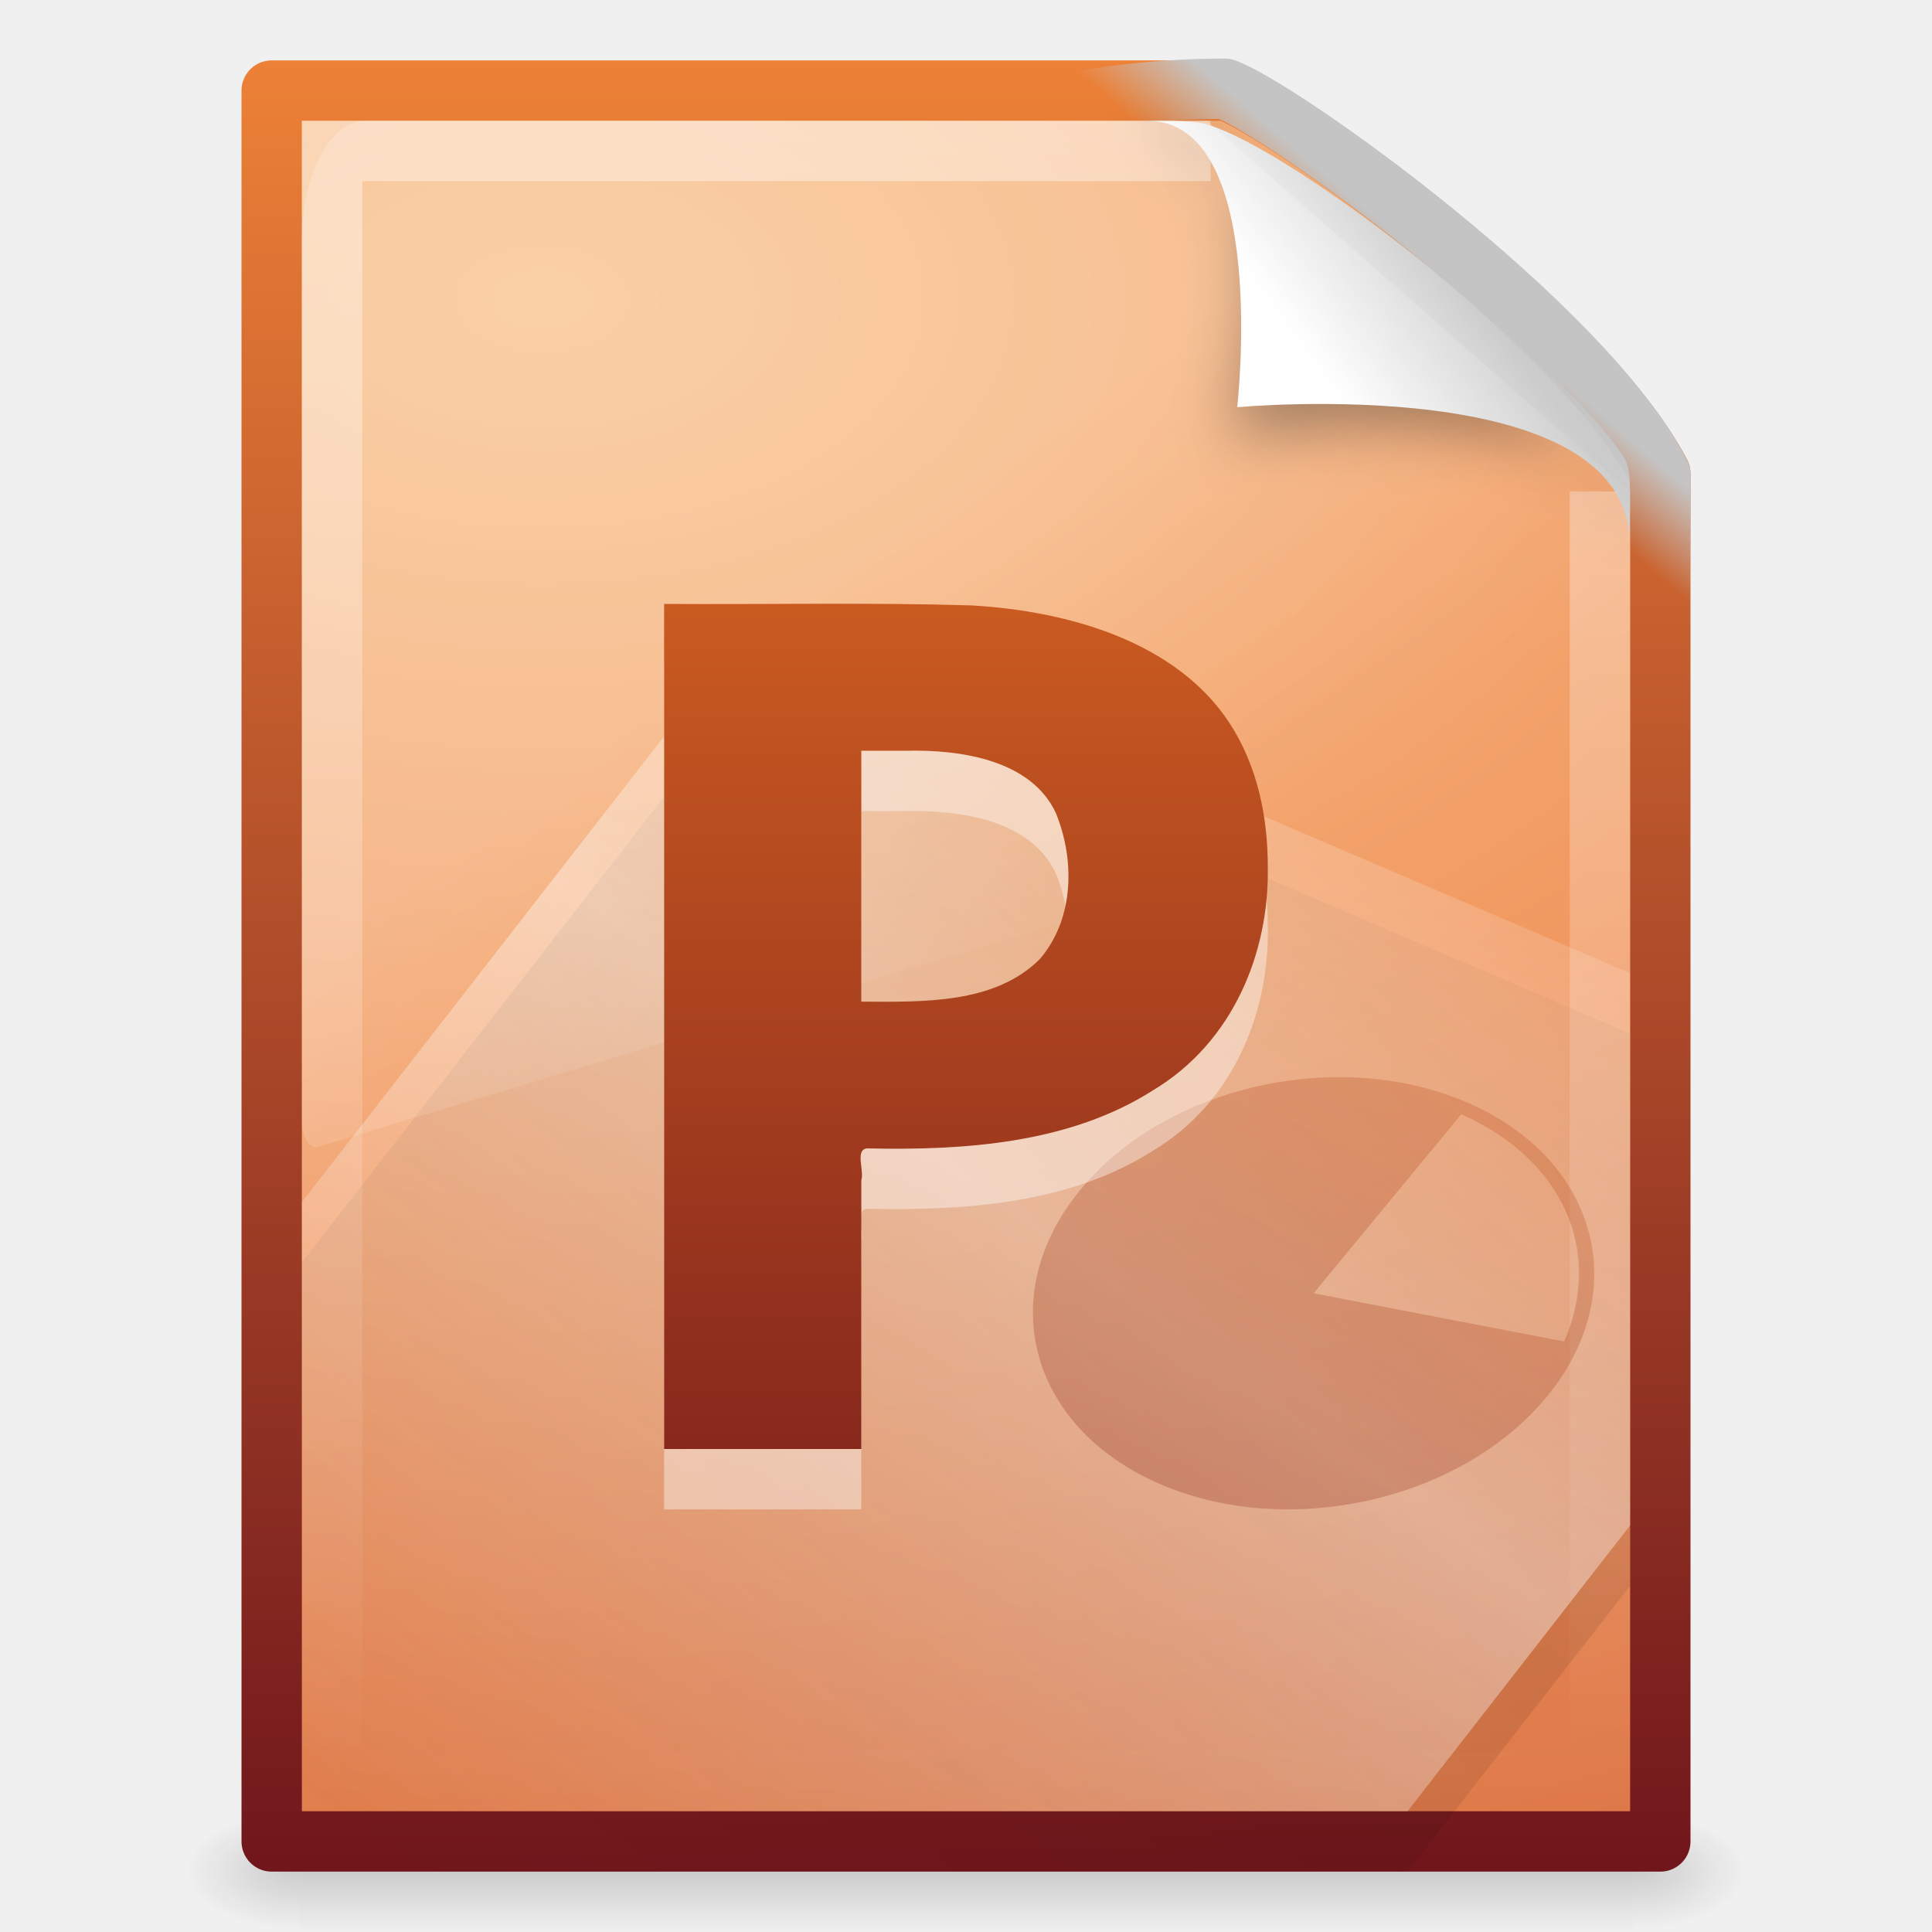
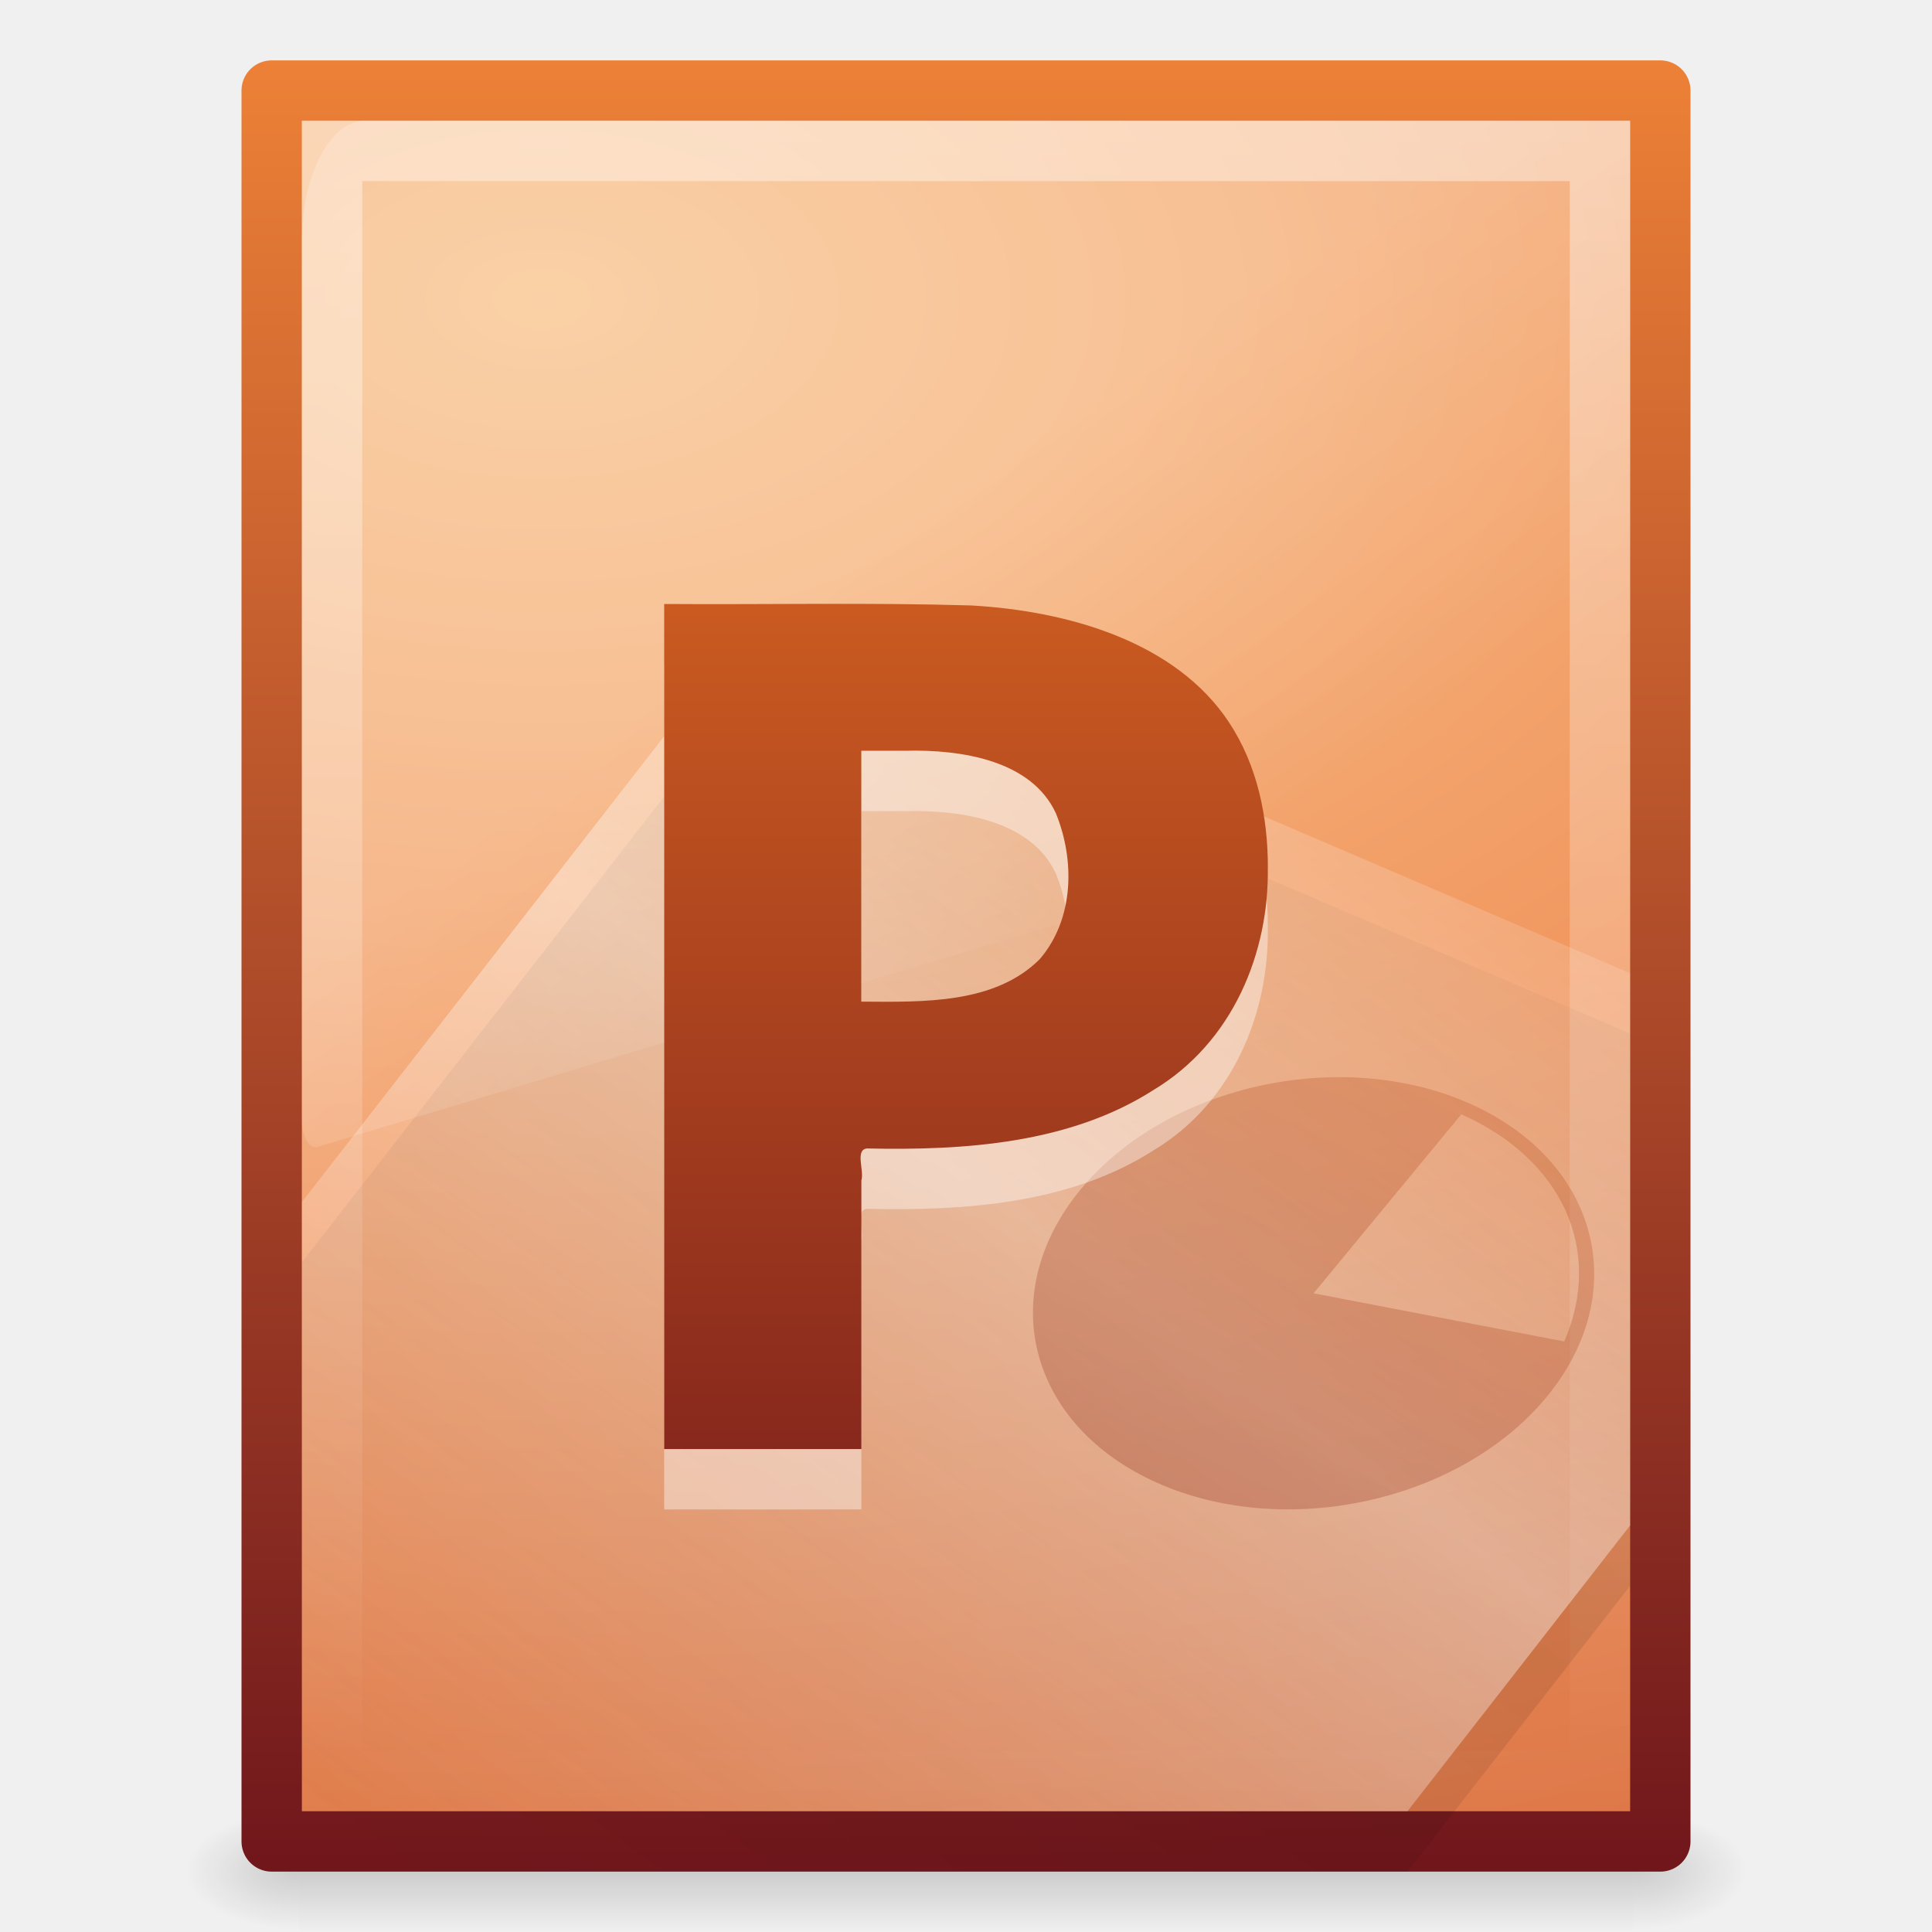
<svg xmlns="http://www.w3.org/2000/svg" xmlns:xlink="http://www.w3.org/1999/xlink" version="1.0" width="32" height="32" id="svg3486">
  <defs id="defs3488">
    <linearGradient id="linearGradient5048">
      <stop id="stop5050" style="stop-color:#000000;stop-opacity:0" offset="0" />
      <stop id="stop5056" style="stop-color:#000000;stop-opacity:1" offset="0.5" />
      <stop id="stop5052" style="stop-color:#000000;stop-opacity:0" offset="1" />
    </linearGradient>
-     <linearGradient x1="302.857" y1="366.648" x2="302.857" y2="609.505" id="linearGradient2690" xlink:href="#linearGradient5048" gradientUnits="userSpaceOnUse" gradientTransform="matrix(4.5769278e-2,0,0,8.2352934e-3,-0.5423243,26.98055)" />
-     <radialGradient cx="605.714" cy="486.648" r="117.143" fx="605.714" fy="486.648" id="radialGradient2687" xlink:href="#linearGradient5060" gradientUnits="userSpaceOnUse" gradientTransform="matrix(-1.5663176e-2,0,0,8.2352934e-3,14.38957,26.98057)" />
+     <linearGradient x1="302.857" y1="366.648" x2="302.857" y2="609.505" id="linearGradient2690" xlink:href="#linearGradient5048" gradientUnits="userSpaceOnUse" gradientTransform="matrix(0.04576928,0,0,0.00823529,-0.5423243,26.98055)" />
+     <radialGradient cx="605.714" cy="486.648" r="117.143" fx="605.714" fy="486.648" id="radialGradient2687" xlink:href="#linearGradient5060" gradientUnits="userSpaceOnUse" gradientTransform="matrix(-0.01566318,0,0,0.00823529,14.38957,26.98057)" />
    <linearGradient id="linearGradient5060">
      <stop id="stop5062" style="stop-color:#000000;stop-opacity:1" offset="0" />
      <stop id="stop5064" style="stop-color:#000000;stop-opacity:0" offset="1" />
    </linearGradient>
-     <radialGradient cx="605.714" cy="486.648" r="117.143" fx="605.714" fy="486.648" id="radialGradient2684" xlink:href="#linearGradient5060" gradientUnits="userSpaceOnUse" gradientTransform="matrix(1.566318e-2,0,0,8.2352934e-3,17.61043,26.98057)" />
+     <radialGradient cx="605.714" cy="486.648" r="117.143" fx="605.714" fy="486.648" id="radialGradient2684" xlink:href="#linearGradient5060" gradientUnits="userSpaceOnUse" gradientTransform="matrix(0.01566318,0,0,0.00823529,17.61043,26.98057)" />
    <linearGradient id="linearGradient2490-113-580">
      <stop id="stop5567" style="stop-color:#71171c;stop-opacity:1" offset="0" />
      <stop id="stop5569" style="stop-color:#ed8137;stop-opacity:1" offset="1" />
    </linearGradient>
    <linearGradient x1="-51.786" y1="53.624" x2="-51.786" y2="2.906" id="linearGradient2680" xlink:href="#linearGradient2490-113-580" gradientUnits="userSpaceOnUse" gradientTransform="matrix(0.5306414,0,0,0.5897023,39.2696,-0.7919077)" />
    <linearGradient id="linearGradient5344-867">
      <stop id="stop5559" style="stop-color:#f9c590;stop-opacity:1" offset="0" />
      <stop id="stop5561" style="stop-color:#f19860;stop-opacity:1" offset="0.397" />
      <stop id="stop5563" style="stop-color:#ce5d36;stop-opacity:1" offset="1" />
    </linearGradient>
    <radialGradient cx="14.239" cy="11.49" r="18" fx="14.239" fy="11.49" id="radialGradient2677" xlink:href="#linearGradient5344-867" gradientUnits="userSpaceOnUse" gradientTransform="matrix(0,2.094718,-3.481892,0,48.98269,-24.8608)" />
    <linearGradient id="linearGradient3211">
      <stop id="stop3213" style="stop-color:#ffffff;stop-opacity:1" offset="0" />
      <stop id="stop3215" style="stop-color:#ffffff;stop-opacity:0" offset="1" />
    </linearGradient>
    <linearGradient x1="24" y1="2" x2="24" y2="46.017" id="linearGradient2673" xlink:href="#linearGradient3211" gradientUnits="userSpaceOnUse" gradientTransform="matrix(0.6363646,0,0,0.6279076,0.7272514,0.9302159)" />
    <filter height="1.329" y="-0.164" width="1.297" x="-0.148" id="filter3212">
      <feGaussianBlur id="feGaussianBlur3214" stdDeviation="0.774" />
    </filter>
    <linearGradient id="linearGradient8589">
      <stop id="stop8591" style="stop-color:#fefefe;stop-opacity:1" offset="0" />
      <stop id="stop8593" style="stop-color:#cbcbcb;stop-opacity:1" offset="1" />
    </linearGradient>
    <linearGradient x1="32.892" y1="8.059" x2="36.358" y2="5.457" id="linearGradient2669" xlink:href="#linearGradient8589" gradientUnits="userSpaceOnUse" gradientTransform="matrix(0.6371285,0,0,0.6445638,0.8296804,0.7445175)" />
    <linearGradient id="linearGradient4000-159-371">
      <stop id="stop5573" style="stop-color:#000000;stop-opacity:1" offset="0" />
      <stop id="stop5575" style="stop-color:#000000;stop-opacity:0" offset="1" />
    </linearGradient>
    <linearGradient x1="75.854" y1="28" x2="91" y2="12" id="linearGradient3484" xlink:href="#linearGradient4000-159-371" gradientUnits="userSpaceOnUse" gradientTransform="matrix(0.7681661,0,0,0.5930025,-40.68037,5.212029)" spreadMethod="reflect" />
    <linearGradient id="linearGradient8265-821-176-38-919-66-249">
      <stop id="stop2687" style="stop-color:#ffffff;stop-opacity:1" offset="0" />
      <stop id="stop2689" style="stop-color:#ffffff;stop-opacity:0" offset="1" />
    </linearGradient>
    <linearGradient x1="16.626" y1="15.298" x2="20.055" y2="24.628" id="linearGradient2666" xlink:href="#linearGradient8265-821-176-38-919-66-249" gradientUnits="userSpaceOnUse" gradientTransform="matrix(0.4789115,0,0,0.9110951,4.506122,-3.4381)" />
    <linearGradient id="linearGradient5293-366-550">
      <stop id="stop5579" style="stop-color:#ffffff;stop-opacity:1" offset="0" />
      <stop id="stop5581" style="stop-color:#ffffff;stop-opacity:0" offset="1" />
    </linearGradient>
    <linearGradient x1="75.854" y1="28" x2="91" y2="12" id="linearGradient3481" xlink:href="#linearGradient5293-366-550" gradientUnits="userSpaceOnUse" gradientTransform="matrix(0.7681661,0,0,0.5930025,-40.5969,4.140344)" spreadMethod="reflect" />
    <linearGradient id="linearGradient4267">
      <stop id="stop4269" style="stop-color:#c4c4c4;stop-opacity:1" offset="0" />
      <stop id="stop4271" style="stop-color:#c4c4c4;stop-opacity:0" offset="1" />
    </linearGradient>
    <linearGradient x1="35.517" y1="4.858" x2="34.103" y2="6.544" id="linearGradient2663" xlink:href="#linearGradient4267" gradientUnits="userSpaceOnUse" gradientTransform="matrix(0.637677,0,0,0.6601523,1.036416,1.169885)" />
    <linearGradient x1="53.4" y1="70.079" x2="106.992" y2="-18.244" id="linearGradient3478" xlink:href="#linearGradient2490-113-373" gradientUnits="userSpaceOnUse" gradientTransform="matrix(0.2684284,0,0,0.2078778,1.950156,15.81226)" spreadMethod="reflect" />
    <linearGradient id="linearGradient2490-113-373">
      <stop id="stop5625" style="stop-color:#71171c;stop-opacity:1" offset="0" />
      <stop id="stop5627" style="stop-color:#ec7422;stop-opacity:1" offset="1" />
    </linearGradient>
    <linearGradient x1="24.239" y1="42.236" x2="24.239" y2="1.598" id="linearGradient2612" xlink:href="#linearGradient2490-113-373" gradientUnits="userSpaceOnUse" gradientTransform="matrix(0.7071977,0,0,0.6425817,1.918768,1.731565)" />
+     <linearGradient xlink:href="#linearGradient2490-113-373" id="linearGradient3047" gradientUnits="userSpaceOnUse" gradientTransform="matrix(0.7071977,0,0,0.6425817,1.918768,1.731565)" x1="24.239" y1="42.236" x2="24.239" y2="1.598" />
+     <linearGradient xlink:href="#linearGradient2490-113-373" id="linearGradient3051" gradientUnits="userSpaceOnUse" gradientTransform="matrix(0.2684284,0,0,0.2078778,1.950156,15.81226)" spreadMethod="reflect" x1="53.4" y1="70.079" x2="106.992" y2="-18.244" />
+     <linearGradient xlink:href="#linearGradient4267" id="linearGradient3054" gradientUnits="userSpaceOnUse" gradientTransform="matrix(0.637677,0,0,0.6601523,1.036416,1.169885)" x1="35.517" y1="4.858" x2="34.103" y2="6.544" />
+     <linearGradient xlink:href="#linearGradient5293-366-550" id="linearGradient3057" gradientUnits="userSpaceOnUse" gradientTransform="matrix(0.7681661,0,0,0.5930025,-40.5969,4.140344)" spreadMethod="reflect" x1="75.854" y1="28" x2="91" y2="12" />
+     <linearGradient xlink:href="#linearGradient8265-821-176-38-919-66-249" id="linearGradient3060" gradientUnits="userSpaceOnUse" gradientTransform="matrix(0.4789115,0,0,0.9110951,4.506122,-3.4381)" x1="16.626" y1="15.298" x2="20.055" y2="24.628" />
+     <linearGradient xlink:href="#linearGradient4000-159-371" id="linearGradient3063" gradientUnits="userSpaceOnUse" gradientTransform="matrix(0.7681661,0,0,0.5930025,-40.68037,5.212029)" spreadMethod="reflect" x1="75.854" y1="28" x2="91" y2="12" />
+     <linearGradient xlink:href="#linearGradient8589" id="linearGradient3066" gradientUnits="userSpaceOnUse" gradientTransform="matrix(0.6371285,0,0,0.6445638,0.8296804,0.7445175)" x1="32.892" y1="8.059" x2="36.358" y2="5.457" />
+     <linearGradient xlink:href="#linearGradient3211" id="linearGradient3070" gradientUnits="userSpaceOnUse" gradientTransform="matrix(0.6363646,0,0,0.6279076,0.7272514,0.9302159)" x1="24" y1="2" x2="24" y2="46.017" />
+     <radialGradient xlink:href="#linearGradient5344-867" id="radialGradient3073" gradientUnits="userSpaceOnUse" gradientTransform="matrix(0,2.094718,-3.481892,0,48.98269,-24.8608)" cx="14.239" cy="11.49" fx="14.239" fy="11.49" r="18" />
+     <linearGradient xlink:href="#linearGradient2490-113-580" id="linearGradient3075" gradientUnits="userSpaceOnUse" gradientTransform="matrix(0.5306414,0,0,0.5897023,39.2696,-0.7919077)" x1="-51.786" y1="53.624" x2="-51.786" y2="2.906" />
+     <radialGradient xlink:href="#linearGradient5060" id="radialGradient3078" gradientUnits="userSpaceOnUse" gradientTransform="matrix(0.01566318,0,0,0.00823529,17.61043,26.98057)" cx="605.714" cy="486.648" fx="605.714" fy="486.648" r="117.143" />
+     <radialGradient xlink:href="#linearGradient5060" id="radialGradient3081" gradientUnits="userSpaceOnUse" gradientTransform="matrix(-0.01566318,0,0,0.00823529,14.38957,26.98057)" cx="605.714" cy="486.648" fx="605.714" fy="486.648" r="117.143" />
+     <linearGradient xlink:href="#linearGradient5048" id="linearGradient3084" gradientUnits="userSpaceOnUse" gradientTransform="matrix(0.04576928,0,0,0.00823529,-0.5423243,26.98055)" x1="302.857" y1="366.648" x2="302.857" y2="609.505" />
  </defs>
-   <g id="layer1">
-     <rect width="22.1" height="2" x="4.95" y="30" id="rect2879" style="opacity:0.15;fill:url(#linearGradient2690);fill-opacity:1;fill-rule:nonzero;stroke:none;stroke-width:1;stroke-linecap:round;stroke-linejoin:miter;marker:none;marker-start:none;marker-mid:none;marker-end:none;stroke-miterlimit:4;stroke-dasharray:none;stroke-dashoffset:0;stroke-opacity:1;visibility:visible;display:inline;overflow:visible" />
-     <path d="M 4.95,30 C 4.95,30 4.95,32 4.95,32 C 4.143,32.004 3,31.552 3,31 C 3,30.448 3.9,30 4.95,30 z" id="path2881" style="opacity:0.15;fill:url(#radialGradient2687);fill-opacity:1;fill-rule:nonzero;stroke:none;stroke-width:1;stroke-linecap:round;stroke-linejoin:miter;marker:none;marker-start:none;marker-mid:none;marker-end:none;stroke-miterlimit:4;stroke-dasharray:none;stroke-dashoffset:0;stroke-opacity:1;visibility:visible;display:inline;overflow:visible" />
-     <path d="M 27.05,30 C 27.05,30 27.05,32 27.05,32 C 27.857,32.004 29,31.552 29,31 C 29,30.448 28.1,30 27.05,30 z" id="path2883" style="opacity:0.15;fill:url(#radialGradient2684);fill-opacity:1;fill-rule:nonzero;stroke:none;stroke-width:1;stroke-linecap:round;stroke-linejoin:miter;marker:none;marker-start:none;marker-mid:none;marker-end:none;stroke-miterlimit:4;stroke-dasharray:none;stroke-dashoffset:0;stroke-opacity:1;visibility:visible;display:inline;overflow:visible" />
-     <path d="M 4.5,1.5 C 9.77,1.5 15.041,1.5 20.311,1.5 C 21.236,1.813 26.203,5.376 27.5,7.844 C 27.5,15.396 27.5,22.948 27.5,30.5 C 19.833,30.5 12.167,30.5 4.5,30.5 C 4.5,20.833 4.5,11.167 4.5,1.5 z" id="path4160" style="fill:url(#radialGradient2677);fill-opacity:1;fill-rule:nonzero;stroke:url(#linearGradient2680);stroke-width:1;stroke-linecap:butt;stroke-linejoin:round;marker:none;marker-start:none;marker-mid:none;marker-end:none;stroke-miterlimit:4;stroke-dasharray:none;stroke-dashoffset:0;stroke-opacity:1;visibility:visible;display:inline;overflow:visible;enable-background:accumulate" />
-     <path d="M 26.5,8.139 C 26.5,15.17 26.5,22.469 26.5,29.5 C 19.5,29.5 12.5,29.5 5.5,29.5 C 5.5,20.5 5.5,11.5 5.5,2.5 C 10.312,2.5 15.239,2.5 20.051,2.5" id="path2435" style="opacity:0.4;fill:none;fill-opacity:1;stroke:url(#linearGradient2673);stroke-width:1;stroke-linecap:butt;stroke-linejoin:miter;stroke-miterlimit:4;stroke-dasharray:none;stroke-dashoffset:0;stroke-opacity:1;display:inline" />
-     <path d="M 28.617,0.921 C 32.9,0.921 30.771,9.404 30.771,9.404 C 30.771,9.404 41.128,7.602 41.128,12.223 C 41.128,9.613 29.826,1.495 28.617,0.921 z" transform="matrix(0.6385981,0,0,0.6193639,0.7250758,1.429406)" id="path12038" style="opacity:0.4;fill:#000000;fill-opacity:1;fill-rule:evenodd;stroke:none;stroke-width:1px;stroke-linecap:butt;stroke-linejoin:miter;stroke-opacity:1;display:inline;filter:url(#filter3212)" />
-     <path d="M 19,2 C 21.035,2 20.492,6.745 20.492,6.745 C 20.492,6.745 26.989,6.138 26.989,9 C 26.989,8.303 27.044,7.803 26.904,7.586 C 25.896,6.022 21.543,2.514 19.971,2.054 C 19.853,2.02 19.592,2 19,2 z" id="path4474" style="fill:url(#linearGradient2669);fill-opacity:1;fill-rule:evenodd;stroke:none;stroke-width:1px;stroke-linecap:butt;stroke-linejoin:miter;stroke-opacity:1;display:inline" />
-     <path d="M 12.708,11 C 10.139,14.302 7.57,17.608 5,20.91 C 5,24.272 5,27.638 5,31 C 11.104,31 17.208,31 23.313,31 C 25.001,28.83 25.262,28.499 27,26.266 C 27,23.217 27,20.18 27,17.118 C 21.956,14.958 15.984,12.403 12.708,11 z" id="path3743" style="opacity:0.1;fill:url(#linearGradient3484);fill-opacity:1;fill-rule:nonzero;stroke:none;stroke-width:0.912;stroke-linecap:butt;stroke-linejoin:miter;marker:none;marker-start:none;marker-mid:none;marker-end:none;stroke-miterlimit:4;stroke-dasharray:none;stroke-dashoffset:0;stroke-opacity:1;visibility:visible;display:inline;overflow:visible;enable-background:accumulate" />
-     <path d="M 6.048,2 C 5.469,2 5,2.892 5,3.993 L 5,18.571 C 5.001,18.693 5.03,18.809 5.078,18.89 C 5.126,18.971 5.19,19.01 5.254,18.998 L 26.805,12.506 C 26.916,12.473 26.998,12.292 27,12.079 L 27,8.156 C 27,8.156 19.99,2 19.99,2 L 6.048,2 z" id="path3879" style="opacity:0.2;fill:url(#linearGradient2666);fill-opacity:1;fill-rule:evenodd;stroke:none;stroke-width:1.002;stroke-linecap:round;stroke-linejoin:round;stroke-miterlimit:4;stroke-dasharray:none;stroke-dashoffset:0;stroke-opacity:1" />
-     <path d="M 12.708,10 C 10.139,13.302 7.57,16.608 5,19.91 C 5,23.272 5,26.638 5,30 C 11.104,30 17.208,30 23.313,30 C 25.001,27.83 25.262,27.499 27,25.266 C 27,22.217 27,19.18 27,16.118 C 21.956,13.958 15.984,11.403 12.708,10 z" id="path3697" style="opacity:0.4;fill:url(#linearGradient3481);fill-opacity:1;fill-rule:nonzero;stroke:none;stroke-width:0.912;stroke-linecap:butt;stroke-linejoin:miter;marker:none;marker-start:none;marker-mid:none;marker-end:none;stroke-miterlimit:4;stroke-dasharray:none;stroke-dashoffset:0;stroke-opacity:1;visibility:visible;display:inline;overflow:visible;enable-background:accumulate" />
-     <path d="M 20.287,1.47 C 21.185,1.784 26.241,5.381 27.5,7.853 C 27.5,15.418 27.5,8.398 27.5,15.963 C 1.709,26.347 4.794,1.47 20.287,1.47 z" id="path3883" style="fill:none;stroke:url(#linearGradient2663);stroke-width:1;stroke-linecap:butt;stroke-linejoin:round;stroke-miterlimit:4;stroke-dasharray:none;stroke-dashoffset:0;stroke-opacity:1;display:inline" />
-     <path d="M 17.898,19.702 C 16.467,21.435 17.035,23.611 19.166,24.56 C 21.296,25.509 24.185,24.872 25.616,23.139 C 27.046,21.406 26.478,19.23 24.348,18.281 C 22.217,17.332 19.328,17.969 17.898,19.702 z M 21.757,21.421 L 24.204,18.456 C 25.88,19.202 26.562,20.708 25.908,22.219 L 21.757,21.421 z" id="path5975" style="opacity:0.3;fill:url(#linearGradient3478);fill-opacity:1;fill-rule:nonzero;stroke:none;stroke-width:0.912;stroke-linecap:butt;stroke-linejoin:miter;marker:none;marker-start:none;marker-mid:none;marker-end:none;stroke-miterlimit:4;stroke-dasharray:none;stroke-dashoffset:0;stroke-opacity:1;visibility:visible;display:inline;overflow:visible;enable-background:accumulate" />
-     <path d="M 14.266,17.59 C 15.291,17.596 16.478,17.631 17.225,16.883 C 17.796,16.212 17.803,15.242 17.491,14.472 C 17.087,13.593 15.926,13.41 14.99,13.435 C 14.749,13.435 14.507,13.435 14.266,13.435 C 14.266,14.82 14.266,16.205 14.266,17.59 z M 20.999,15.368 C 21.021,16.772 20.43,18.261 19.097,19.059 C 17.72,19.937 15.989,20.057 14.36,20.021 C 14.157,20.042 14.318,20.393 14.266,20.55 C 14.266,22.034 14.266,23.517 14.266,25 C 13.178,25 12.089,25 11,25 C 11,20.334 11,15.668 11,11.003 C 12.694,11.014 14.388,10.977 16.081,11.027 C 17.703,11.118 19.478,11.632 20.358,12.966 C 20.831,13.685 21,14.539 20.999,15.368 L 20.999,15.368 z" id="path3462" style="font-size:31.585px;font-style:normal;font-variant:normal;font-weight:bold;font-stretch:normal;opacity:0.4;fill:#ffffff;fill-opacity:1;stroke:none;stroke-width:1px;stroke-linecap:butt;stroke-linejoin:miter;stroke-opacity:1;font-family:Droid Sans;-inkscape-font-specification:Droid Sans Bold" />
-     <path d="M 14.266,16.59 C 15.291,16.596 16.478,16.631 17.225,15.883 C 17.796,15.212 17.803,14.242 17.491,13.472 C 17.087,12.593 15.926,12.41 14.99,12.435 C 14.749,12.435 14.507,12.435 14.266,12.435 C 14.266,13.82 14.266,15.205 14.266,16.59 z M 20.999,14.368 C 21.021,15.772 20.43,17.261 19.097,18.059 C 17.72,18.937 15.989,19.057 14.36,19.021 C 14.157,19.042 14.318,19.393 14.266,19.55 C 14.266,21.034 14.266,22.517 14.266,24 C 13.178,24 12.089,24 11,24 C 11,19.334 11,14.668 11,10.003 C 12.694,10.014 14.388,9.977 16.081,10.027 C 17.703,10.118 19.478,10.632 20.358,11.966 C 20.831,12.685 21,13.539 20.999,14.368 L 20.999,14.368 z" id="path2605" style="font-size:31.585px;font-style:normal;font-variant:normal;font-weight:bold;font-stretch:normal;fill:url(#linearGradient2612);fill-opacity:1;stroke:none;stroke-width:1px;stroke-linecap:butt;stroke-linejoin:miter;stroke-opacity:1;font-family:Droid Sans;-inkscape-font-specification:Droid Sans Bold" />
-   </g>
+   <rect style="opacity:0.15;fill:url(#linearGradient3084);fill-opacity:1;fill-rule:nonzero;stroke:none;stroke-width:1;marker:none;visibility:visible;display:inline;overflow:visible" id="rect2879" y="30" x="4.95" height="2" width="22.1" />
+   <path style="opacity:0.15;fill:url(#radialGradient3081);fill-opacity:1;fill-rule:nonzero;stroke:none;stroke-width:1;marker:none;visibility:visible;display:inline;overflow:visible" id="path2881" d="m 4.95,30 c 0,0 0,2 0,2 -0.807,0.004 -1.95,-0.448 -1.95,-1 0,-0.552 0.9,-1 1.95,-1 z" />
+   <path style="opacity:0.15;fill:url(#radialGradient3078);fill-opacity:1;fill-rule:nonzero;stroke:none;stroke-width:1;marker:none;visibility:visible;display:inline;overflow:visible" id="path2883" d="m 27.05,30 c 0,0 0,2 0,2 0.807,0.004 1.95,-0.448 1.95,-1 0,-0.552 -0.9,-1 -1.95,-1 z" />
+   <path style="fill:url(#radialGradient3073);fill-opacity:1;fill-rule:nonzero;stroke:url(#linearGradient3075);stroke-width:1;stroke-linecap:butt;stroke-linejoin:round;stroke-miterlimit:4;stroke-opacity:1;stroke-dasharray:none;stroke-dashoffset:0;marker:none;visibility:visible;display:inline;overflow:visible;enable-background:accumulate" id="path4160" d="M 4.5,1.5 27.5,1.5 c 0,0 0,21.448 0,29 -7.667,0 -15.333,0 -23,0 0,-9.667 0,-29 0,-29 z" />
+   <path style="opacity:0.4;fill:none;stroke:url(#linearGradient3070);stroke-width:1;stroke-linecap:butt;stroke-linejoin:miter;stroke-miterlimit:4;stroke-opacity:1;stroke-dasharray:none;stroke-dashoffset:0;display:inline" id="path2435" d="m 26.5,2 c 0,7.031 0,20.469 0,27.5 -7,0 -14,0 -21,0 0,-9 0,-18 0,-27 4.812,0 15.688,0 20.5,0" />
+   <path style="opacity:0.1;fill:url(#linearGradient3063);fill-opacity:1;fill-rule:nonzero;stroke:none;stroke-width:0.912;marker:none;visibility:visible;display:inline;overflow:visible;enable-background:accumulate" id="path3743" d="m 12.708,11 c -2.57,3.302 -5.139,6.608 -7.708,9.91 0,3.362 0,6.728 0,10.09 6.104,0 12.208,0 18.312,0 1.689,-2.17 1.949,-2.501 3.688,-4.734 0,-3.049 0,-6.086 0,-9.147 C 21.956,14.958 15.984,12.403 12.708,11 z" />
+   <path style="opacity:0.2;fill:url(#linearGradient3060);fill-opacity:1;fill-rule:evenodd;stroke:none" id="path3879" d="M 6.048,2 C 5.469,2 5,2.892 5,3.993 L 5,18.571 c 0.001,0.123 0.03,0.239 0.078,0.32 0.048,0.081 0.112,0.12 0.176,0.107 L 26.805,12.506 C 26.916,12.473 26.998,12.292 27,12.079 L 27,3 27,2 z" />
+   <path style="opacity:0.4;fill:url(#linearGradient3057);fill-opacity:1;fill-rule:nonzero;stroke:none;stroke-width:0.912;marker:none;visibility:visible;display:inline;overflow:visible;enable-background:accumulate" id="path3697" d="m 12.708,10 c -2.57,3.302 -5.139,6.608 -7.708,9.91 0,3.362 0,6.728 0,10.09 6.104,0 12.208,0 18.312,0 1.689,-2.17 1.949,-2.501 3.688,-4.734 0,-3.049 0,-6.086 0,-9.147 C 21.956,13.958 15.984,11.403 12.708,10 z" />
+   <path style="opacity:0.3;fill:url(#linearGradient3051);fill-opacity:1;fill-rule:nonzero;stroke:none;stroke-width:0.912;marker:none;visibility:visible;display:inline;overflow:visible;enable-background:accumulate" id="path5975" d="m 17.898,19.702 c -1.43,1.733 -0.862,3.909 1.268,4.858 2.13,0.949 5.02,0.312 6.45,-1.421 1.43,-1.733 0.862,-3.909 -1.268,-4.858 -2.13,-0.949 -5.02,-0.312 -6.45,1.421 z m 3.859,1.719 2.447,-2.965 c 1.677,0.747 2.358,2.252 1.705,3.763 l -4.152,-0.798 z" />
+   <path style="font-size:31.585px;font-style:normal;font-variant:normal;font-weight:bold;font-stretch:normal;opacity:0.4;fill:#ffffff;fill-opacity:1;stroke:none;font-family:Droid Sans;-inkscape-font-specification:Droid Sans Bold" id="path3462" d="m 14.266,17.59 c 1.024,0.007 2.212,0.042 2.958,-0.706 0.572,-0.672 0.578,-1.641 0.266,-2.411 -0.404,-0.879 -1.564,-1.063 -2.501,-1.038 -0.241,0 -0.482,0 -0.723,0 0,1.385 0,2.77 0,4.155 z m 6.733,-2.221 c 0.021,1.403 -0.57,2.892 -1.902,3.69 -1.377,0.878 -3.108,0.999 -4.737,0.963 -0.203,0.02 -0.042,0.371 -0.093,0.529 0,1.483 0,2.966 0,4.45 -1.089,0 -2.178,0 -3.266,0 0,-4.666 0,-9.332 0,-13.997 1.694,0.012 3.388,-0.026 5.081,0.024 1.622,0.091 3.397,0.605 4.276,1.939 0.474,0.72 0.642,1.573 0.642,2.403 l 2e-6,-10e-7 z" />
+   <path style="font-size:31.585px;font-style:normal;font-variant:normal;font-weight:bold;font-stretch:normal;fill:url(#linearGradient3047);fill-opacity:1;stroke:none;font-family:Droid Sans;-inkscape-font-specification:Droid Sans Bold" id="path2605" d="m 14.266,16.59 c 1.024,0.007 2.212,0.042 2.958,-0.706 0.572,-0.672 0.578,-1.641 0.266,-2.411 -0.404,-0.879 -1.564,-1.063 -2.501,-1.038 -0.241,0 -0.482,0 -0.723,0 0,1.385 0,2.77 0,4.155 z m 6.733,-2.221 c 0.021,1.403 -0.57,2.892 -1.902,3.69 -1.377,0.878 -3.108,0.999 -4.737,0.963 -0.203,0.02 -0.042,0.371 -0.093,0.529 0,1.483 0,2.966 0,4.45 -1.089,0 -2.178,0 -3.266,0 0,-4.666 0,-9.332 0,-13.997 1.694,0.012 3.388,-0.026 5.081,0.024 1.622,0.091 3.397,0.605 4.276,1.939 0.474,0.72 0.642,1.573 0.642,2.403 l 2e-6,-10e-7 z" />
</svg>
